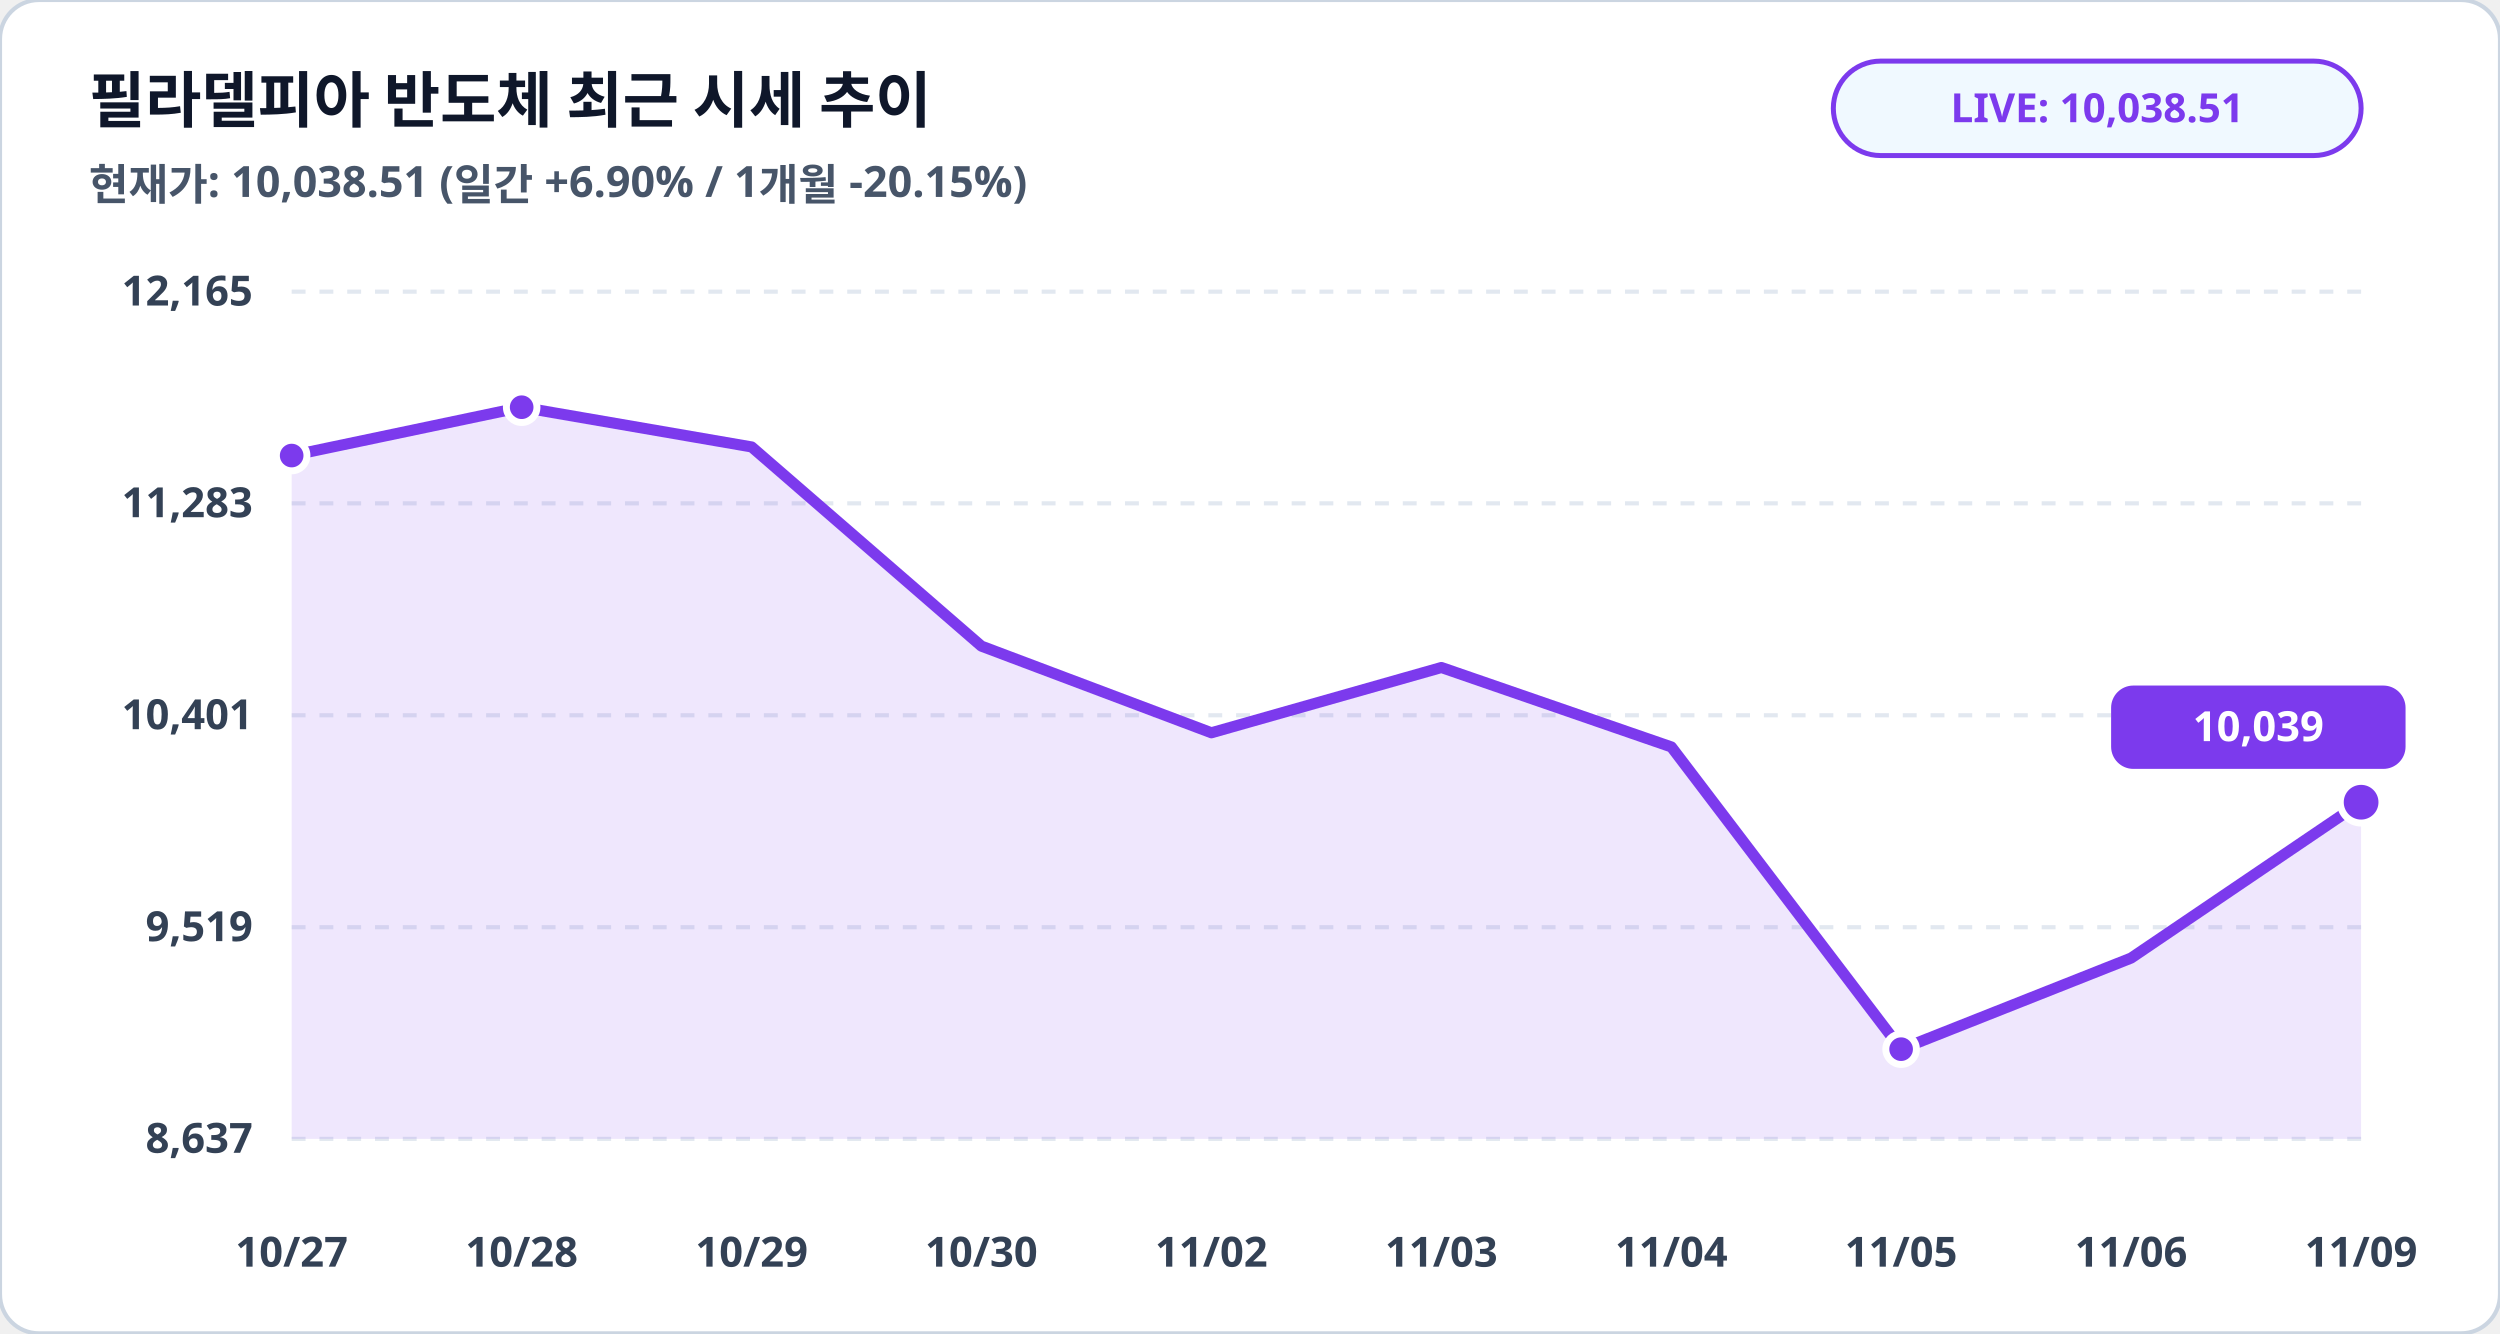
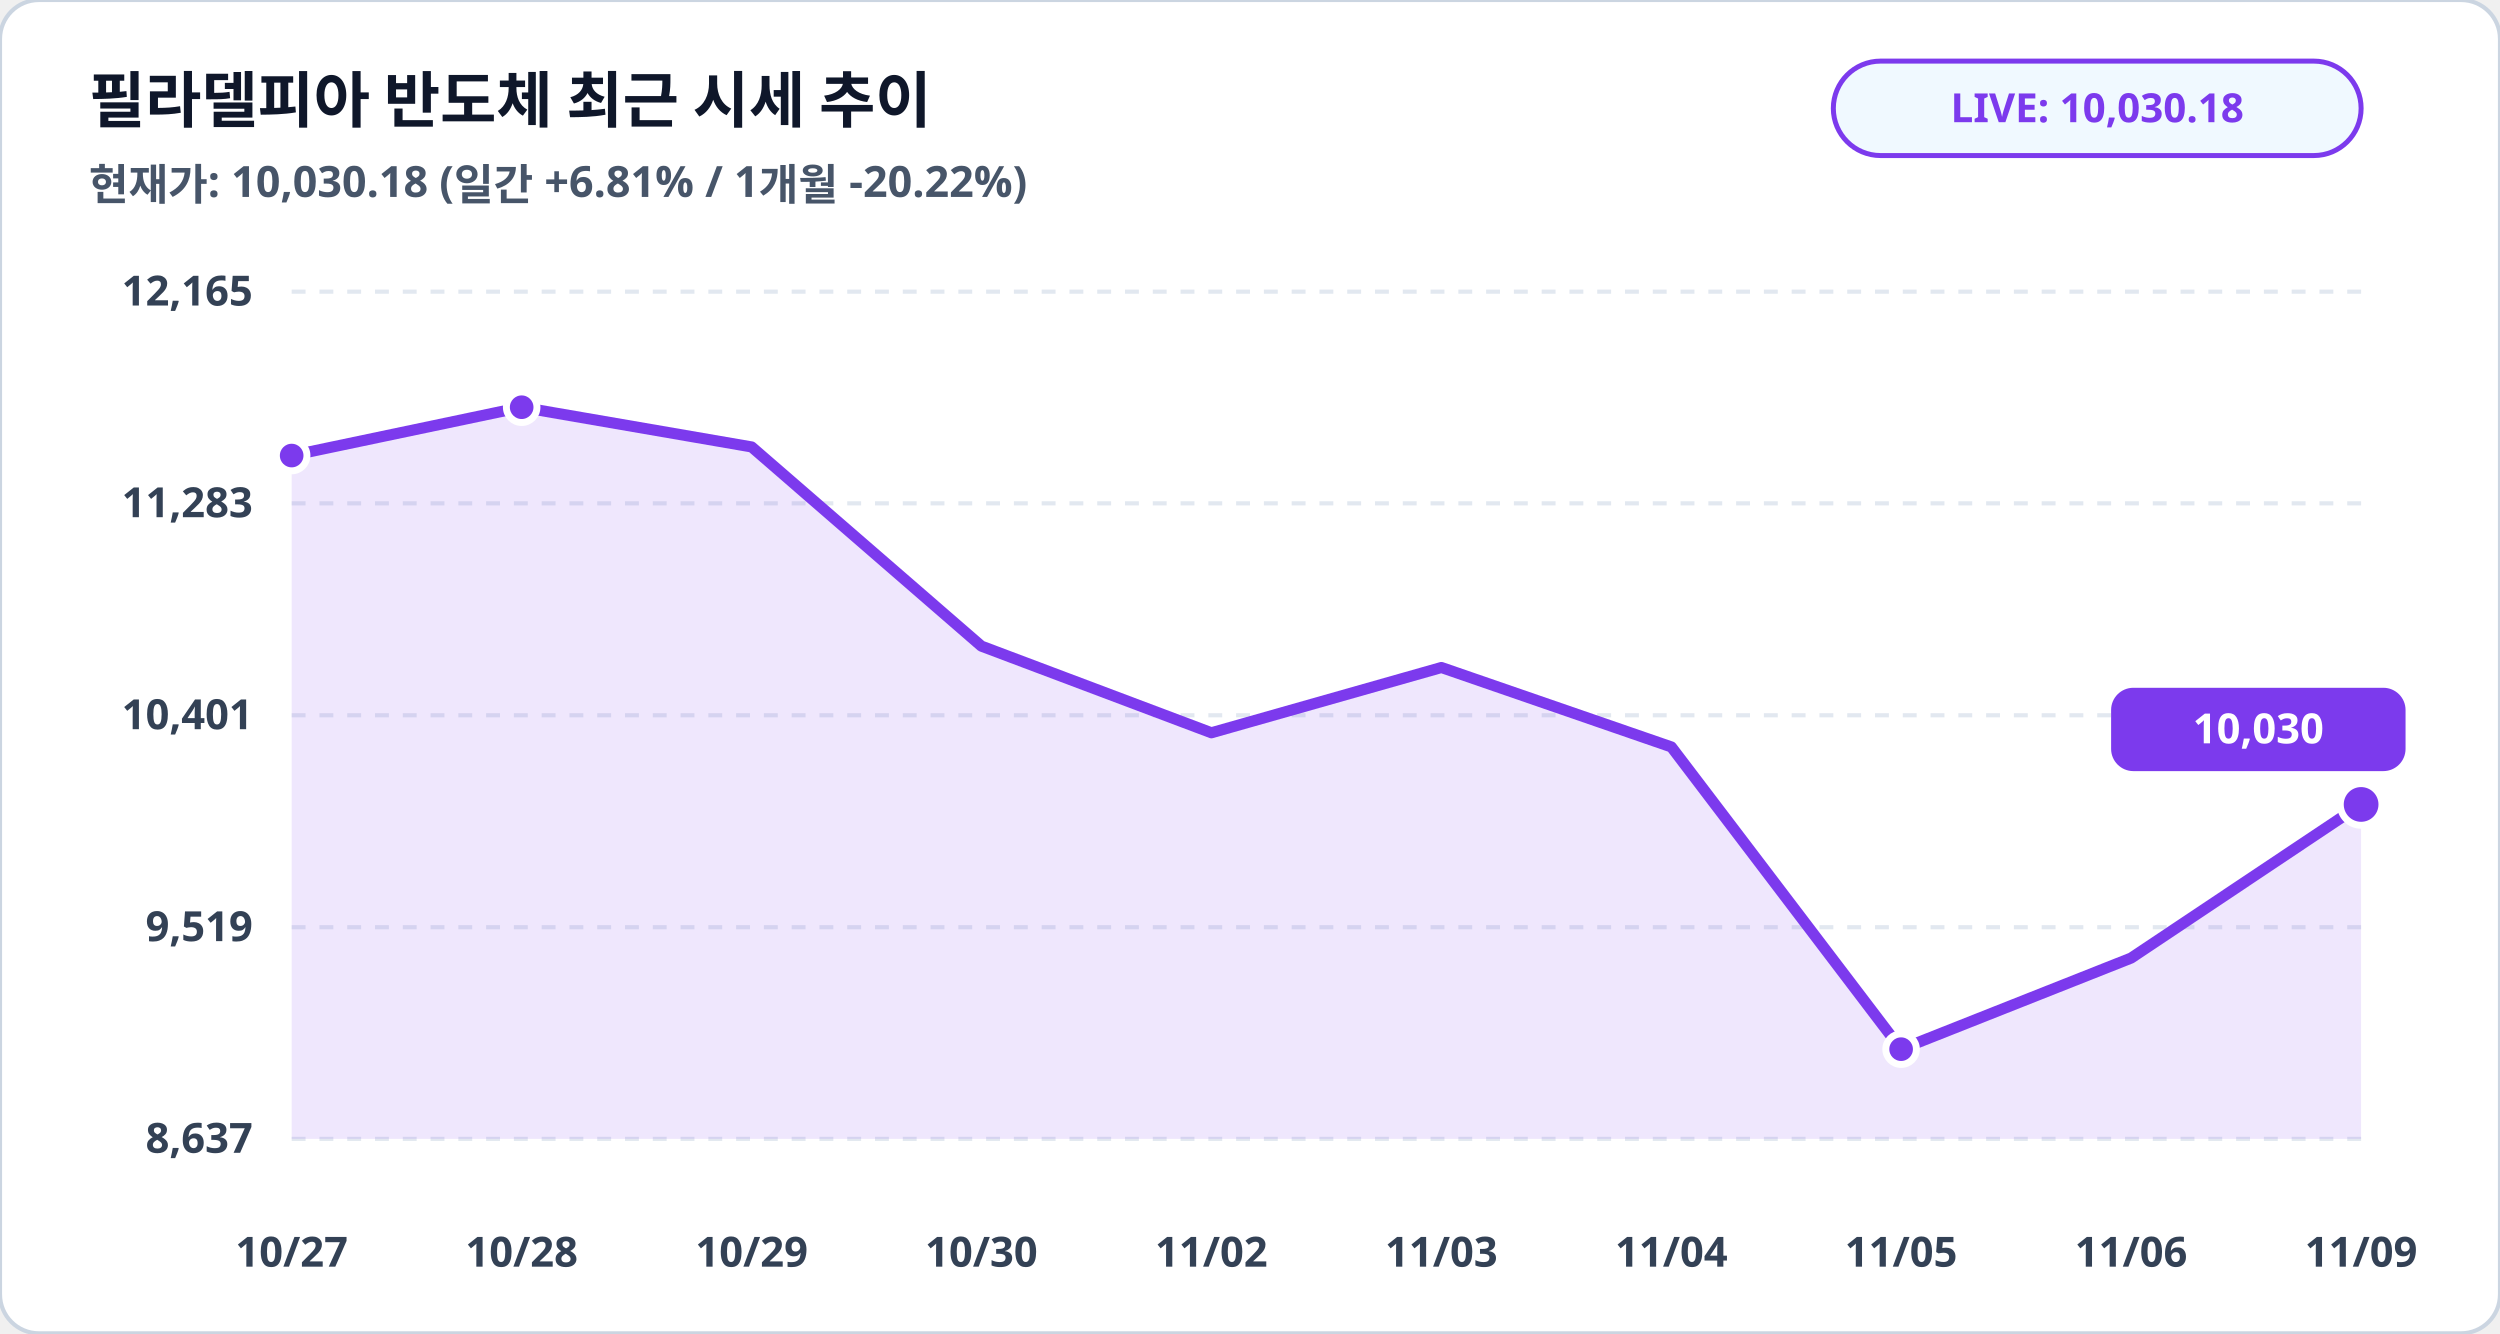
<svg xmlns="http://www.w3.org/2000/svg" viewBox="0 0 900 480" width="100%" height="100%">
  <rect width="900" height="480" rx="14" fill="#ffffff" stroke="#cbd5e1" stroke-width="1.5" />
  <text x="32" y="44" fill="#0f172a" font-family="Pretendard, sans-serif" font-size="22" font-weight="900">필라델피아 반도체 최근 시세 추이</text>
-   <text x="32" y="72" fill="#475569" font-family="Pretendard, sans-serif" font-size="15.5" font-weight="600">현재가: 10,038.51 (일간 +6.90% / 1개월 -20.15%)</text>
+   <text x="32" y="72" fill="#475569" font-family="Pretendard, sans-serif" font-size="15.5" font-weight="600">현재가: 10,030.18 (일간 +6.81% / 1개월 -20.22%)</text>
  <rect x="660" y="22" width="190" height="34" rx="17" fill="#f0f9ff" stroke="#7c3aed" stroke-width="1.8" />
-   <text x="755" y="44" fill="#7c3aed" font-family="Pretendard, sans-serif" font-size="14.5" font-weight="800" text-anchor="middle">LIVE: 10,038.51</text>
+   <text x="755" y="44" fill="#7c3aed" font-family="Pretendard, sans-serif" font-size="14.5" font-weight="800" text-anchor="middle">LIVE: 10,030.18</text>
  <line x1="105" y1="105.0" x2="850" y2="105.0" stroke="#e2e8f0" stroke-width="1.5" stroke-dasharray="5,5" />
  <text x="91" y="110.0" fill="#334155" font-family="Pretendard, sans-serif" font-size="15" font-weight="700" text-anchor="end">12,165</text>
  <line x1="105" y1="181.2" x2="850" y2="181.2" stroke="#e2e8f0" stroke-width="1.5" stroke-dasharray="5,5" />
  <text x="91" y="186.2" fill="#334155" font-family="Pretendard, sans-serif" font-size="15" font-weight="700" text-anchor="end">11,283</text>
  <line x1="105" y1="257.5" x2="850" y2="257.5" stroke="#e2e8f0" stroke-width="1.5" stroke-dasharray="5,5" />
  <text x="91" y="262.5" fill="#334155" font-family="Pretendard, sans-serif" font-size="15" font-weight="700" text-anchor="end">10,401</text>
  <line x1="105" y1="333.8" x2="850" y2="333.8" stroke="#e2e8f0" stroke-width="1.5" stroke-dasharray="5,5" />
  <text x="91" y="338.8" fill="#334155" font-family="Pretendard, sans-serif" font-size="15" font-weight="700" text-anchor="end">9,519</text>
  <line x1="105" y1="410.0" x2="850" y2="410.0" stroke="#e2e8f0" stroke-width="1.5" stroke-dasharray="5,5" />
  <text x="91" y="415.0" fill="#334155" font-family="Pretendard, sans-serif" font-size="15" font-weight="700" text-anchor="end">8,637</text>
-   <polygon points="105.0,410.0 105.0,164.0 187.8,146.6 270.6,160.9 353.3,232.6 436.1,263.8 518.9,240.3 601.7,268.9 684.4,377.7 767.2,344.9 850.0,288.8 850.0,410.0" fill="#7c3aed" fill-opacity="0.12" />
-   <polyline fill="none" stroke="#7c3aed" stroke-width="4" stroke-linecap="round" stroke-linejoin="round" points="105.0,164.0 187.8,146.6 270.6,160.9 353.3,232.6 436.1,263.8 518.9,240.3 601.7,268.9 684.4,377.7 767.2,344.9 850.0,288.8" />
+   <polygon points="105.0,410.0 105.0,164.0 187.8,146.6 270.6,160.9 353.3,232.6 436.1,263.8 518.9,240.3 601.7,268.9 684.4,377.7 767.2,344.9 850.0,289.6 850.0,410.0" fill="#7c3aed" fill-opacity="0.12" />
+   <polyline fill="none" stroke="#7c3aed" stroke-width="4" stroke-linecap="round" stroke-linejoin="round" points="105.0,164.0 187.8,146.6 270.6,160.9 353.3,232.6 436.1,263.8 518.9,240.3 601.7,268.9 684.4,377.7 767.2,344.9 850.0,289.6" />
  <circle cx="105.0" cy="164.0" r="5.5" fill="#7c3aed" stroke="#ffffff" stroke-width="2.5" />
  <circle cx="187.8" cy="146.6" r="5.5" fill="#7c3aed" stroke="#ffffff" stroke-width="2.5" />
  <circle cx="684.4" cy="377.7" r="5.5" fill="#7c3aed" stroke="#ffffff" stroke-width="2.5" />
-   <circle cx="850.0" cy="288.8" r="7.5" fill="#7c3aed" stroke="#ffffff" stroke-width="2.5" />
-   <rect x="760.0" y="246.8" width="106" height="30" rx="8" fill="#7c3aed" />
-   <text x="813.0" y="266.8" fill="#ffffff" font-family="Pretendard, sans-serif" font-size="15" font-weight="800" text-anchor="middle">10,039</text>
+   <circle cx="850.0" cy="289.6" r="7.5" fill="#7c3aed" stroke="#ffffff" stroke-width="2.5" />
+   <rect x="760.0" y="247.6" width="106" height="30" rx="8" fill="#7c3aed" />
+   <text x="813.0" y="267.6" fill="#ffffff" font-family="Pretendard, sans-serif" font-size="15" font-weight="800" text-anchor="middle">10,030</text>
  <text x="105.0" y="456" fill="#334155" font-family="Pretendard, sans-serif" font-size="15" font-weight="700" text-anchor="middle">10/27</text>
  <text x="187.8" y="456" fill="#334155" font-family="Pretendard, sans-serif" font-size="15" font-weight="700" text-anchor="middle">10/28</text>
  <text x="270.6" y="456" fill="#334155" font-family="Pretendard, sans-serif" font-size="15" font-weight="700" text-anchor="middle">10/29</text>
  <text x="353.3" y="456" fill="#334155" font-family="Pretendard, sans-serif" font-size="15" font-weight="700" text-anchor="middle">10/30</text>
  <text x="436.1" y="456" fill="#334155" font-family="Pretendard, sans-serif" font-size="15" font-weight="700" text-anchor="middle">11/02</text>
  <text x="518.9" y="456" fill="#334155" font-family="Pretendard, sans-serif" font-size="15" font-weight="700" text-anchor="middle">11/03</text>
  <text x="601.7" y="456" fill="#334155" font-family="Pretendard, sans-serif" font-size="15" font-weight="700" text-anchor="middle">11/04</text>
  <text x="684.4" y="456" fill="#334155" font-family="Pretendard, sans-serif" font-size="15" font-weight="700" text-anchor="middle">11/05</text>
  <text x="767.2" y="456" fill="#334155" font-family="Pretendard, sans-serif" font-size="15" font-weight="700" text-anchor="middle">11/06</text>
  <text x="850.0" y="456" fill="#334155" font-family="Pretendard, sans-serif" font-size="15" font-weight="700" text-anchor="middle">11/09</text>
</svg>
